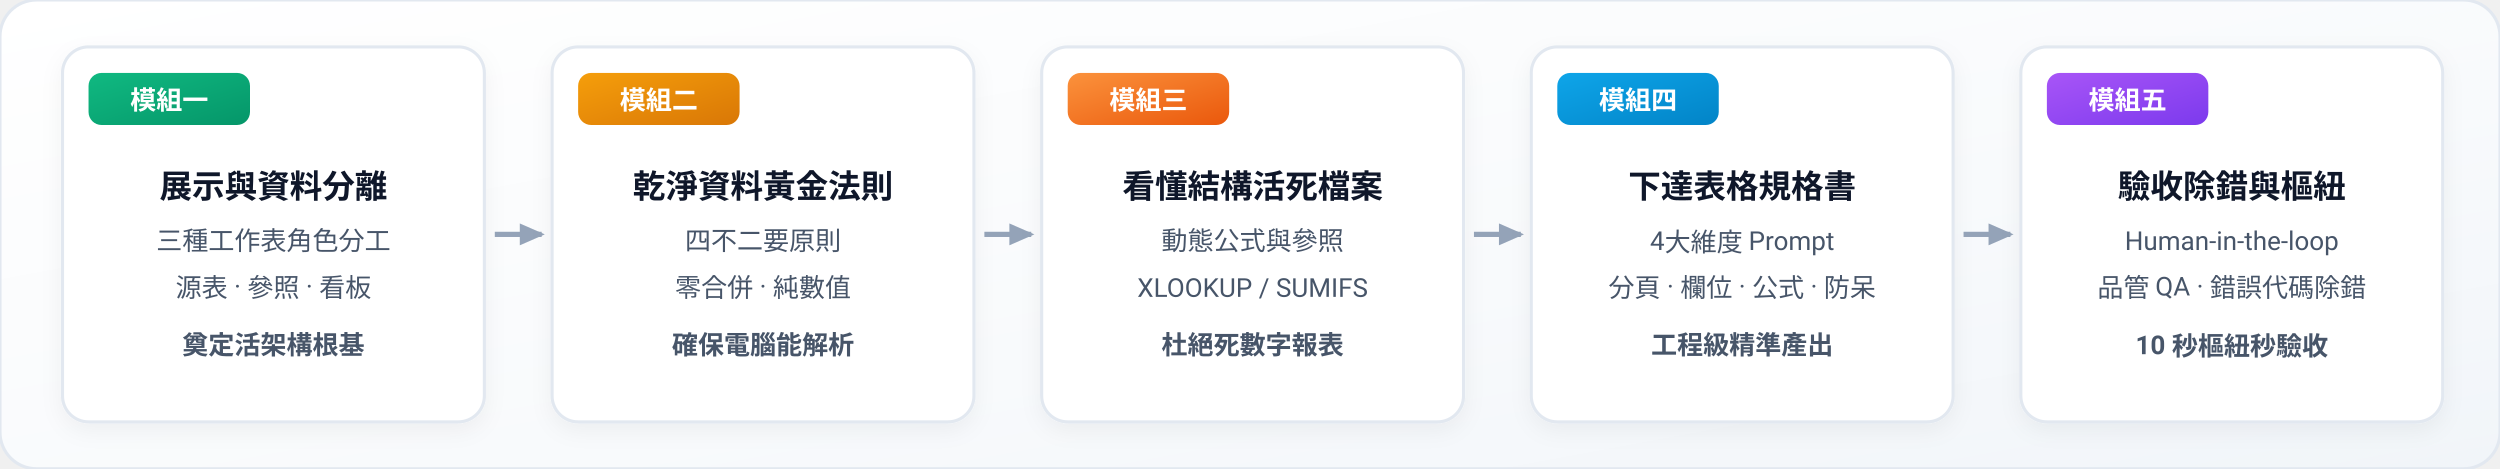
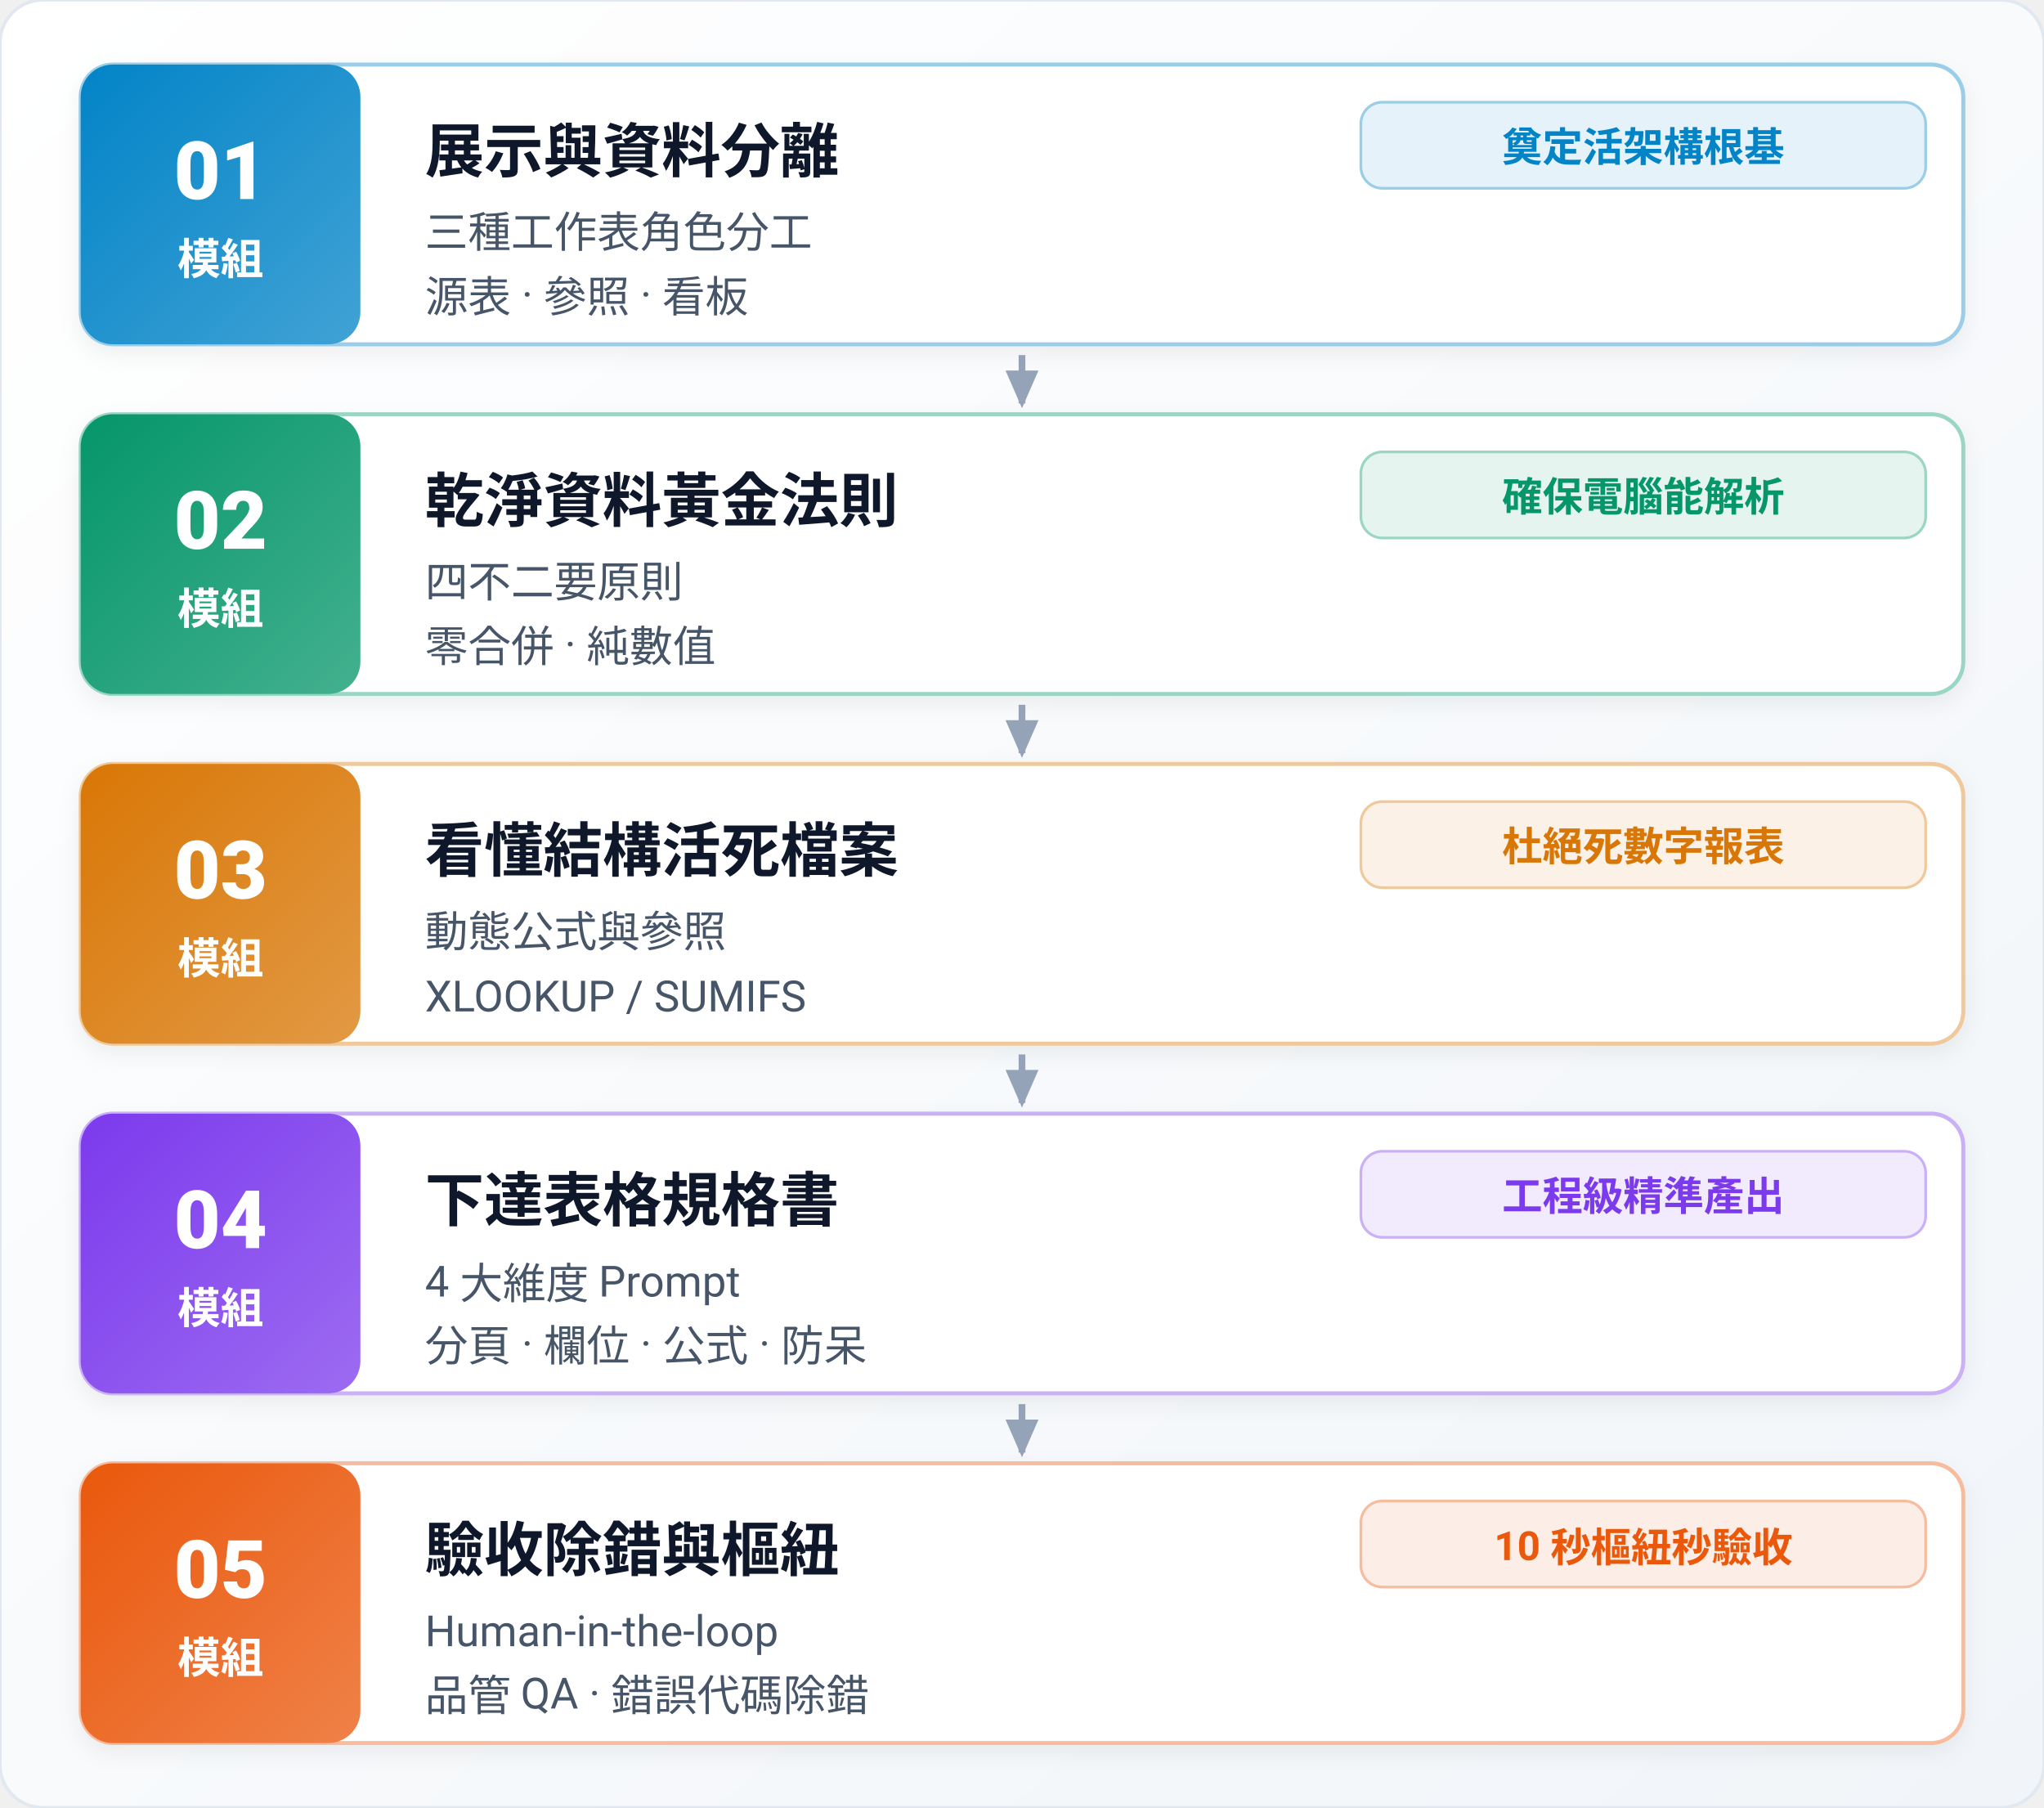
- <svg xmlns="http://www.w3.org/2000/svg" viewBox="0 0 960 180" width="100%" height="100%">
+ <svg xmlns="http://www.w3.org/2000/svg" viewBox="0 0 760 672" width="100%" height="100%">
  <defs>
    <linearGradient id="bgGrad" x1="0%" y1="0%" x2="100%" y2="100%">
      <stop offset="0%" stop-color="#FFFFFF" />
-       <stop offset="60%" stop-color="#F8FAFC" />
      <stop offset="100%" stop-color="#F1F5F9" />
    </linearGradient>
-     <filter id="cardShadow" x="-10%" y="-10%" width="120%" height="125%">
-       <feDropShadow dx="0" dy="3" stdDeviation="4" flood-color="#0F172A" flood-opacity="0.05" />
+     <filter id="cardShadow" x="-5%" y="-10%" width="110%" height="130%">
+       <feDropShadow dx="0" dy="3" stdDeviation="4" flood-color="#0F172A" flood-opacity="0.06" />
    </filter>
-     <linearGradient id="stepM1" x1="0%" y1="0%" x2="100%" y2="100%">
-       <stop offset="0%" stop-color="#10B981" />
-       <stop offset="100%" stop-color="#059669" />
+     <linearGradient id="g1" x1="0%" y1="0%" x2="100%" y2="100%">
+       <stop offset="0%" stop-color="#0284C7" />
+       <stop offset="100%" stop-color="#41A2D5" />
    </linearGradient>
-     <linearGradient id="stepM2" x1="0%" y1="0%" x2="100%" y2="100%">
-       <stop offset="0%" stop-color="#F59E0B" />
-       <stop offset="100%" stop-color="#D97706" />
+     <linearGradient id="g2" x1="0%" y1="0%" x2="100%" y2="100%">
+       <stop offset="0%" stop-color="#059669" />
+       <stop offset="100%" stop-color="#43B08E" />
    </linearGradient>
-     <linearGradient id="stepM3" x1="0%" y1="0%" x2="100%" y2="100%">
-       <stop offset="0%" stop-color="#FB923C" />
-       <stop offset="100%" stop-color="#EA580C" />
+     <linearGradient id="g3" x1="0%" y1="0%" x2="100%" y2="100%">
+       <stop offset="0%" stop-color="#D97706" />
+       <stop offset="100%" stop-color="#E29944" />
    </linearGradient>
-     <linearGradient id="stepM4" x1="0%" y1="0%" x2="100%" y2="100%">
-       <stop offset="0%" stop-color="#0EA5E9" />
-       <stop offset="100%" stop-color="#0284C7" />
+     <linearGradient id="g4" x1="0%" y1="0%" x2="100%" y2="100%">
+       <stop offset="0%" stop-color="#7C3AED" />
+       <stop offset="100%" stop-color="#9C6BF1" />
    </linearGradient>
-     <linearGradient id="stepM5" x1="0%" y1="0%" x2="100%" y2="100%">
-       <stop offset="0%" stop-color="#A855F7" />
-       <stop offset="100%" stop-color="#7C3AED" />
+     <linearGradient id="g5" x1="0%" y1="0%" x2="100%" y2="100%">
+       <stop offset="0%" stop-color="#EA580C" />
+       <stop offset="100%" stop-color="#EF8148" />
    </linearGradient>
-     <marker id="arr" viewBox="0 0 10 10" refX="7" refY="5" markerWidth="6" markerHeight="6" orient="auto">
+     <marker id="arr" viewBox="0 0 10 10" refX="7" refY="5" markerWidth="7" markerHeight="7" orient="auto-start-reverse">
      <path d="M 0 1.5 L 8 5 L 0 8.5 z" fill="#94A3B8" />
    </marker>
  </defs>
  <style>
-     .font-sans { font-family: -apple-system, BlinkMacSystemFont, "Segoe UI", Roboto, "PingFang TC", "Noto Sans TC", sans-serif; }
-     .badge-text { font-size: 10px; font-weight: 800; fill: #FFFFFF; text-anchor: middle; }
-     .node-title { font-size: 12.5px; font-weight: 700; fill: #0F172A; text-anchor: middle; }
-     .node-desc { font-size: 10px; fill: #475569; text-anchor: middle; }
+     .num { font-family: -apple-system, BlinkMacSystemFont, "Segoe UI", Roboto, "PingFang TC", "Noto Sans TC", sans-serif; font-size: 30px; font-weight: 800; fill: #FFFFFF; text-anchor: middle; }
+     .num-label { font-family: -apple-system, BlinkMacSystemFont, "Segoe UI", Roboto, "PingFang TC", "Noto Sans TC", sans-serif; font-size: 16px; font-weight: 700; fill: #FFFFFF; text-anchor: middle; }
+     .title { font-family: -apple-system, BlinkMacSystemFont, "Segoe UI", Roboto, "PingFang TC", "Noto Sans TC", sans-serif; font-size: 22px; font-weight: 800; fill: #0F172A; }
+     .desc { font-family: -apple-system, BlinkMacSystemFont, "Segoe UI", Roboto, "PingFang TC", "Noto Sans TC", sans-serif; font-size: 16px; fill: #475569; }
+     .chip { font-family: -apple-system, BlinkMacSystemFont, "Segoe UI", Roboto, "PingFang TC", "Noto Sans TC", sans-serif; font-size: 15px; font-weight: 700; text-anchor: middle; }
  </style>
-   <rect width="960" height="180" rx="14" fill="url(#bgGrad)" stroke="#E2E8F0" stroke-width="1.2" />
-   <g transform="translate(24, 18)">
-     <rect width="162" height="144" rx="10" fill="#FFFFFF" stroke="#E2E8F0" stroke-width="1.2" filter="url(#cardShadow)" />
-     <rect x="10" y="10" width="62" height="20" rx="5" fill="url(#stepM1)" />
-     <text x="41" y="24" class="font-sans badge-text">模組一</text>
-     <text x="81" y="58" class="font-sans node-title">展示與資料分離</text>
-     <text x="81" y="78" class="font-sans node-desc">三種工作表角色分工</text>
-     <text x="81" y="96" class="font-sans node-desc">源表 · 參照 · 看板</text>
-     <text x="81" y="118" class="font-sans node-desc" fill="#059669" font-weight="700">奠定活架構根基</text>
+   <rect width="760" height="672" rx="16" fill="url(#bgGrad)" stroke="#E2E8F0" stroke-width="1.2" />
+   <g transform="translate(30, 24)">
+     <rect width="700" height="104" rx="12" fill="#FFFFFF" stroke="#99CDE8" stroke-width="1.5" filter="url(#cardShadow)" />
+     <rect width="104" height="104" rx="12" fill="url(#g1)" />
+     <text x="52" y="50" class="num">01</text>
+     <text x="52" y="78" class="num-label">模組</text>
+     <text x="128" y="40" class="title">展示與資料分離</text>
+     <text x="128" y="68" class="desc">三種工作表角色分工</text>
+     <text x="128" y="92" class="desc">源表 · 參照 · 看板</text>
+     <rect x="476" y="14" width="210" height="32" rx="8" fill="#E5F2F9" stroke="#99CDE8" stroke-width="1" />
+     <text x="581" y="36" class="chip" fill="#0284C7">奠定活架構根基</text>
  </g>
-   <line x1="190" y1="90" x2="208" y2="90" stroke="#94A3B8" stroke-width="2" marker-end="url(#arr)" />
-   <g transform="translate(212, 18)">
-     <rect width="162" height="144" rx="10" fill="#FFFFFF" stroke="#E2E8F0" stroke-width="1.2" filter="url(#cardShadow)" />
-     <rect x="10" y="10" width="62" height="20" rx="5" fill="url(#stepM2)" />
-     <text x="41" y="24" class="font-sans badge-text">模組二</text>
-     <text x="81" y="58" class="font-sans node-title">乾淨資料黃金法則</text>
-     <text x="81" y="78" class="font-sans node-desc">四不二要原則</text>
-     <text x="81" y="96" class="font-sans node-desc">零合併 · 純數值</text>
-     <text x="81" y="118" class="font-sans node-desc" fill="#D97706" font-weight="700">確保電腦能解析</text>
+   <line x1="380" y1="132" x2="380" y2="150" stroke="#94A3B8" stroke-width="2.5" marker-end="url(#arr)" />
+   <g transform="translate(30, 154)">
+     <rect width="700" height="104" rx="12" fill="#FFFFFF" stroke="#9BD5C3" stroke-width="1.5" filter="url(#cardShadow)" />
+     <rect width="104" height="104" rx="12" fill="url(#g2)" />
+     <text x="52" y="50" class="num">02</text>
+     <text x="52" y="78" class="num-label">模組</text>
+     <text x="128" y="40" class="title">乾淨資料黃金法則</text>
+     <text x="128" y="68" class="desc">四不二要原則</text>
+     <text x="128" y="92" class="desc">零合併 · 純數值</text>
+     <rect x="476" y="14" width="210" height="32" rx="8" fill="#E6F4F0" stroke="#9BD5C3" stroke-width="1" />
+     <text x="581" y="36" class="chip" fill="#059669">確保電腦能解析</text>
  </g>
-   <line x1="378" y1="90" x2="396" y2="90" stroke="#94A3B8" stroke-width="2" marker-end="url(#arr)" />
-   <g transform="translate(400, 18)">
-     <rect width="162" height="144" rx="10" fill="#FFFFFF" stroke="#E2E8F0" stroke-width="1.2" filter="url(#cardShadow)" />
-     <rect x="10" y="10" width="62" height="20" rx="5" fill="url(#stepM3)" />
-     <text x="41" y="24" class="font-sans badge-text">模組三</text>
-     <text x="81" y="58" class="font-sans node-title">看懂結構活死檔案</text>
-     <text x="81" y="78" class="font-sans node-desc">動態公式與參照</text>
-     <text x="81" y="96" class="font-sans node-desc">XLOOKUP / SUMIFS</text>
-     <text x="81" y="118" class="font-sans node-desc" fill="#EA580C" font-weight="700">杜絕死數字報表</text>
+   <line x1="380" y1="262" x2="380" y2="280" stroke="#94A3B8" stroke-width="2.5" marker-end="url(#arr)" />
+   <g transform="translate(30, 284)">
+     <rect width="700" height="104" rx="12" fill="#FFFFFF" stroke="#EFC89B" stroke-width="1.5" filter="url(#cardShadow)" />
+     <rect width="104" height="104" rx="12" fill="url(#g3)" />
+     <text x="52" y="50" class="num">03</text>
+     <text x="52" y="78" class="num-label">模組</text>
+     <text x="128" y="40" class="title">看懂結構活死檔案</text>
+     <text x="128" y="68" class="desc">動態公式與參照</text>
+     <text x="128" y="92" class="desc">XLOOKUP / SUMIFS</text>
+     <rect x="476" y="14" width="210" height="32" rx="8" fill="#FBF1E6" stroke="#EFC89B" stroke-width="1" />
+     <text x="581" y="36" class="chip" fill="#D97706">杜絕死數字報表</text>
  </g>
-   <line x1="566" y1="90" x2="584" y2="90" stroke="#94A3B8" stroke-width="2" marker-end="url(#arr)" />
-   <g transform="translate(588, 18)">
-     <rect width="162" height="144" rx="10" fill="#FFFFFF" stroke="#E2E8F0" stroke-width="1.2" filter="url(#cardShadow)" />
-     <rect x="10" y="10" width="62" height="20" rx="5" fill="url(#stepM4)" />
-     <text x="41" y="24" class="font-sans badge-text">模組四</text>
-     <text x="81" y="58" class="font-sans node-title">下達表格規格書</text>
-     <text x="81" y="78" class="font-sans node-desc">4大維度 Prompt</text>
-     <text x="81" y="96" class="font-sans node-desc">分頁 · 欄位 · 公式 · 防呆</text>
-     <text x="81" y="118" class="font-sans node-desc" fill="#0284C7" font-weight="700">工程級精準產出</text>
+   <line x1="380" y1="392" x2="380" y2="410" stroke="#94A3B8" stroke-width="2.5" marker-end="url(#arr)" />
+   <g transform="translate(30, 414)">
+     <rect width="700" height="104" rx="12" fill="#FFFFFF" stroke="#CAB0F7" stroke-width="1.5" filter="url(#cardShadow)" />
+     <rect width="104" height="104" rx="12" fill="url(#g4)" />
+     <text x="52" y="50" class="num">04</text>
+     <text x="52" y="78" class="num-label">模組</text>
+     <text x="128" y="40" class="title">下達表格規格書</text>
+     <text x="128" y="68" class="desc">4 大維度 Prompt</text>
+     <text x="128" y="92" class="desc">分頁 · 欄位 · 公式 · 防呆</text>
+     <rect x="476" y="14" width="210" height="32" rx="8" fill="#F1EBFD" stroke="#CAB0F7" stroke-width="1" />
+     <text x="581" y="36" class="chip" fill="#7C3AED">工程級精準產出</text>
  </g>
-   <line x1="754" y1="90" x2="772" y2="90" stroke="#94A3B8" stroke-width="2" marker-end="url(#arr)" />
-   <g transform="translate(776, 18)">
-     <rect width="162" height="144" rx="10" fill="#FFFFFF" stroke="#E2E8F0" stroke-width="1.2" filter="url(#cardShadow)" />
-     <rect x="10" y="10" width="62" height="20" rx="5" fill="url(#stepM5)" />
-     <text x="41" y="24" class="font-sans badge-text">模組五</text>
-     <text x="81" y="58" class="font-sans node-title">驗收除錯與樞紐</text>
-     <text x="81" y="78" class="font-sans node-desc">Human-in-the-loop</text>
-     <text x="81" y="96" class="font-sans node-desc">品管 QA · 錯誤代碼除錯</text>
-     <text x="81" y="118" class="font-sans node-desc" fill="#7C3AED" font-weight="700">10 秒樞紐秒驗收</text>
+   <line x1="380" y1="522" x2="380" y2="540" stroke="#94A3B8" stroke-width="2.5" marker-end="url(#arr)" />
+   <g transform="translate(30, 544)">
+     <rect width="700" height="104" rx="12" fill="#FFFFFF" stroke="#F6BC9D" stroke-width="1.5" filter="url(#cardShadow)" />
+     <rect width="104" height="104" rx="12" fill="url(#g5)" />
+     <text x="52" y="50" class="num">05</text>
+     <text x="52" y="78" class="num-label">模組</text>
+     <text x="128" y="40" class="title">驗收除錯與樞紐</text>
+     <text x="128" y="68" class="desc">Human-in-the-loop</text>
+     <text x="128" y="92" class="desc">品管 QA · 錯誤代碼除錯</text>
+     <rect x="476" y="14" width="210" height="32" rx="8" fill="#FCEEE6" stroke="#F6BC9D" stroke-width="1" />
+     <text x="581" y="36" class="chip" fill="#EA580C">10 秒樞紐秒驗收</text>
  </g>
</svg>
